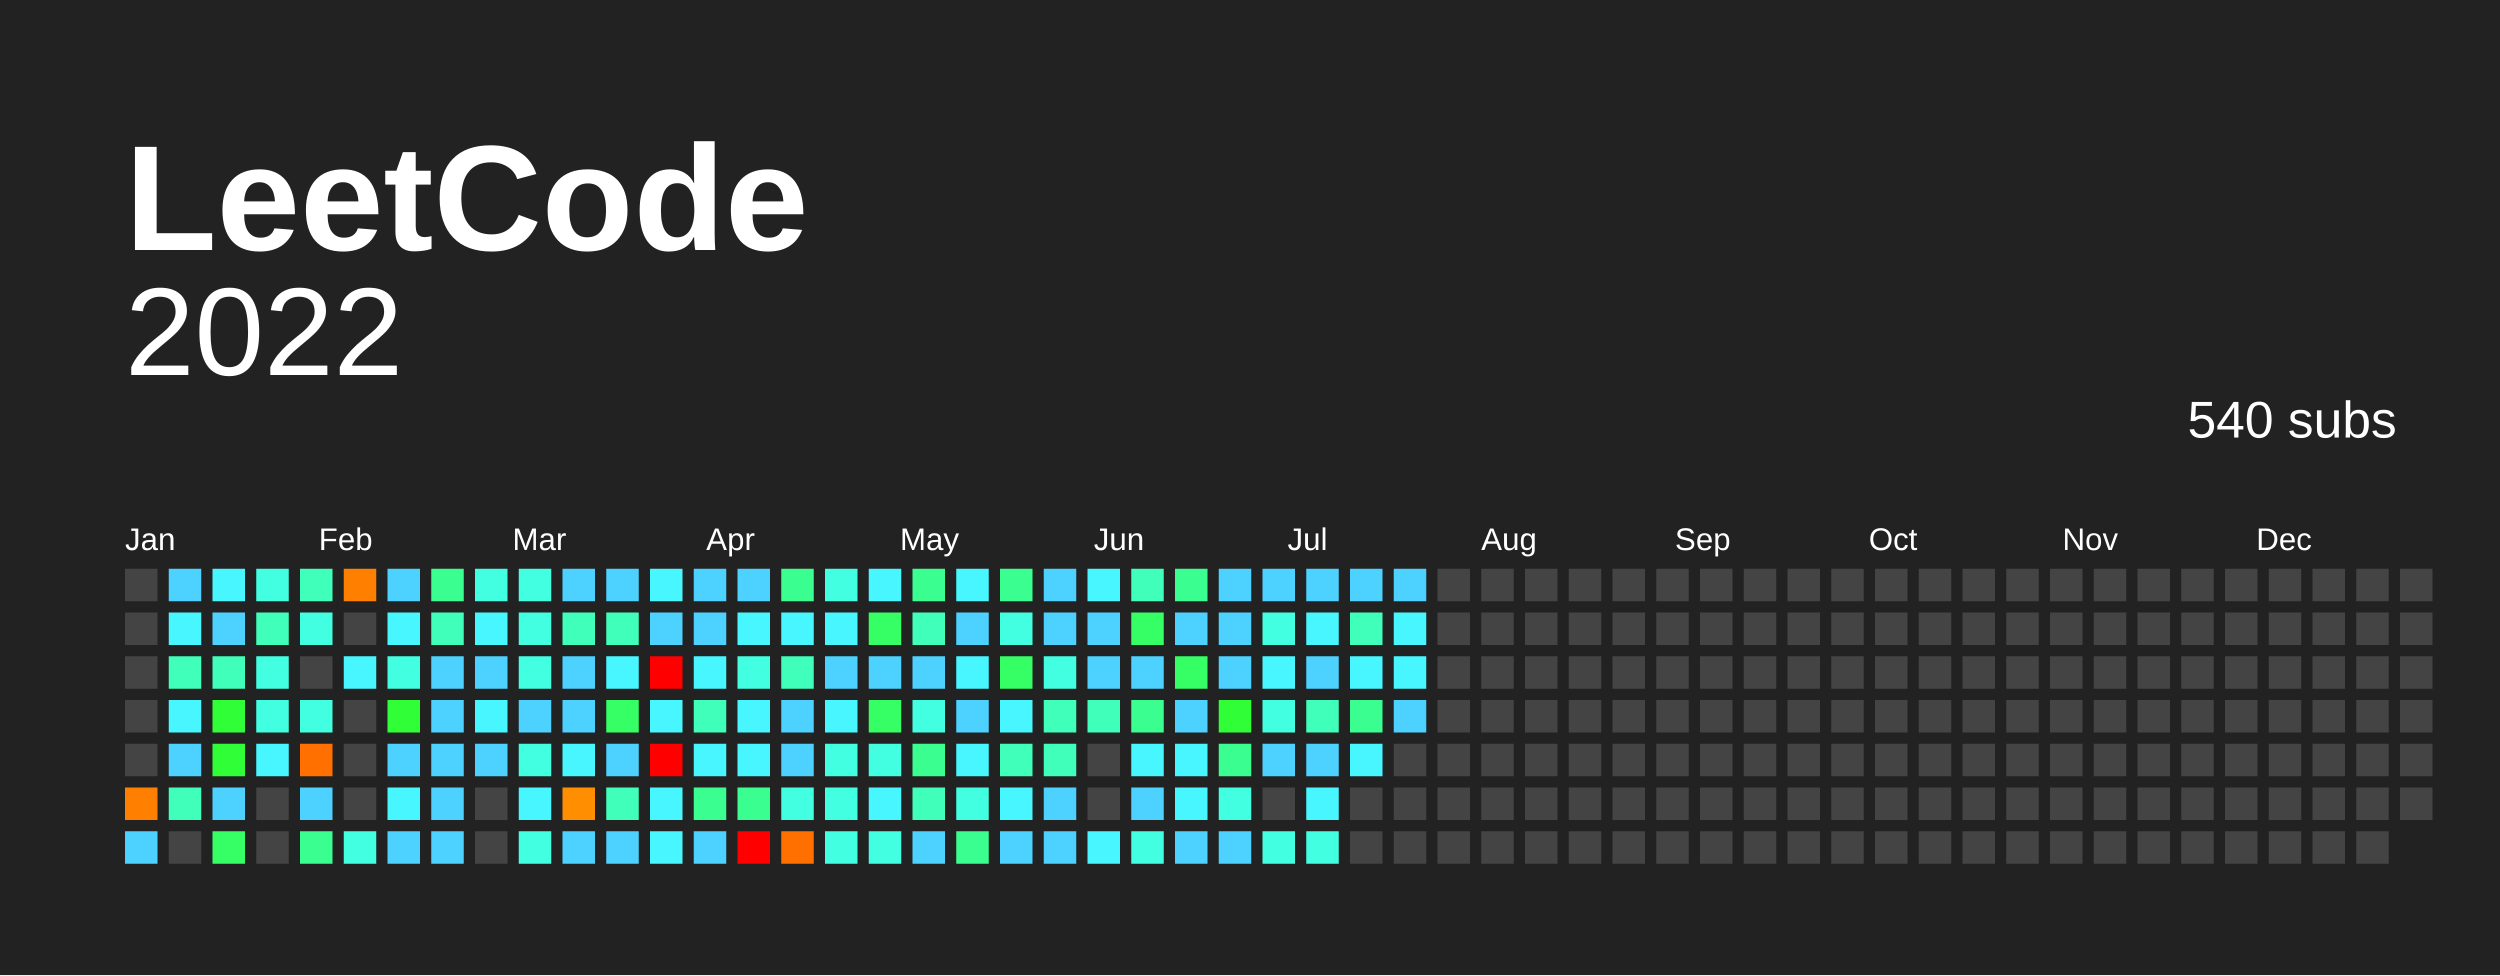
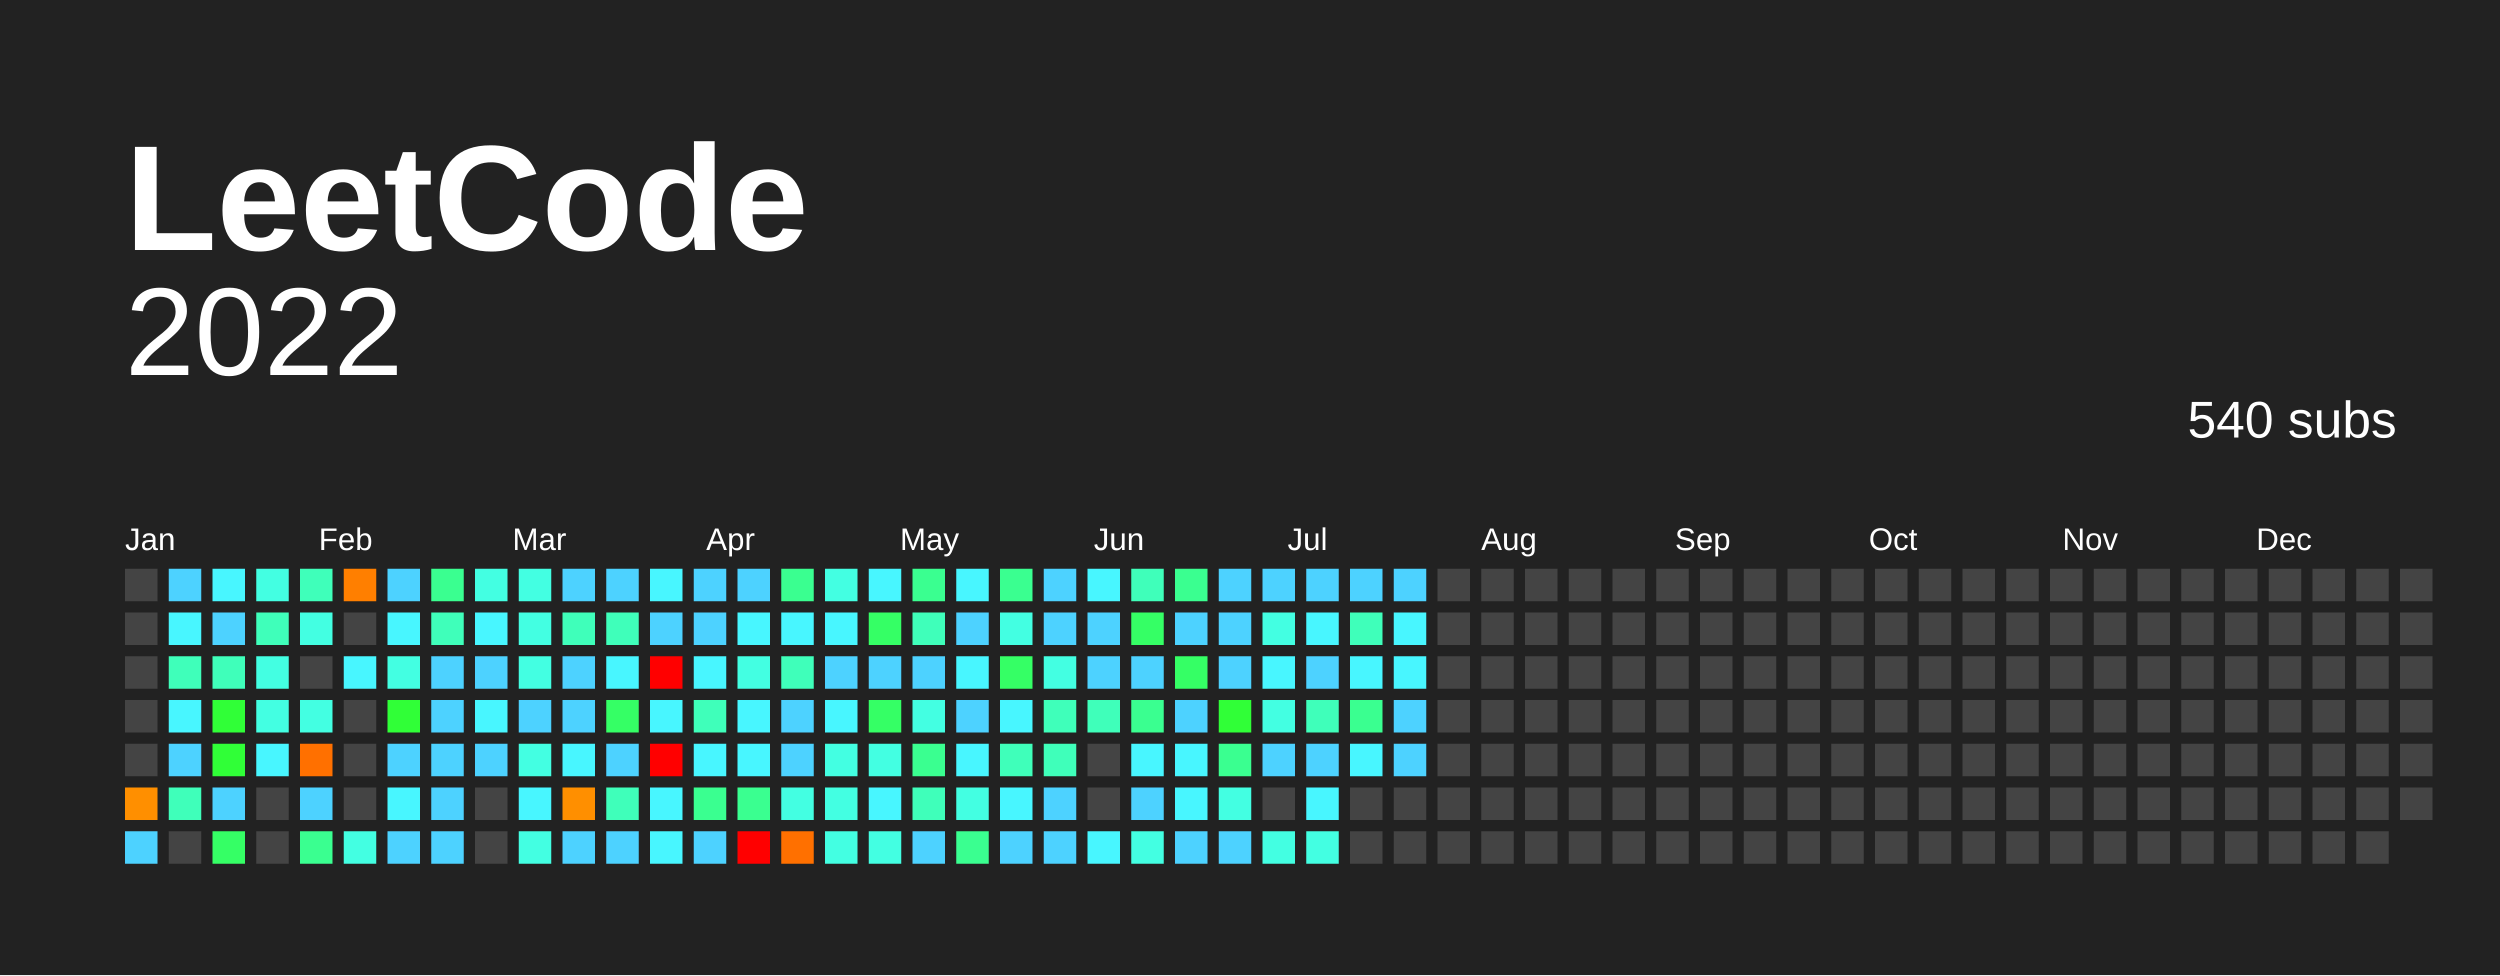
<svg xmlns="http://www.w3.org/2000/svg" baseProfile="full" height="78mm" version="1.1" viewBox="0,0,200,78" width="200mm">
  <defs />
  <rect fill="#222222" height="78" width="200" x="0" y="0" />
  <text fill="#FFFFFF" style="font-size:12px; font-family:Arial; font-weight:bold;" x="10" y="20"> LeetCode</text>
  <text alignment-baseline="hanging" fill="#FFFFFF" style="font-size:10.0px; font-family:Arial;" x="10" y="30">2022</text>
  <text alignment-baseline="hanging" fill="#FFFFFF" style="font-size:4.125px; font-family:Arial;" x="175" y="35">540 subs</text>
  <text fill="#FFFFFF" style="font-size:2.5px; font-family:Arial" x="10.0" y="44">Jan</text>
  <text fill="#FFFFFF" style="font-size:2.5px; font-family:Arial" x="25.5" y="44">Feb</text>
  <text fill="#FFFFFF" style="font-size:2.5px; font-family:Arial" x="41.0" y="44">Mar</text>
  <text fill="#FFFFFF" style="font-size:2.5px; font-family:Arial" x="56.5" y="44">Apr</text>
  <text fill="#FFFFFF" style="font-size:2.5px; font-family:Arial" x="72.0" y="44">May</text>
  <text fill="#FFFFFF" style="font-size:2.5px; font-family:Arial" x="87.5" y="44">Jun</text>
  <text fill="#FFFFFF" style="font-size:2.5px; font-family:Arial" x="103.0" y="44">Jul</text>
  <text fill="#FFFFFF" style="font-size:2.5px; font-family:Arial" x="118.5" y="44">Aug</text>
  <text fill="#FFFFFF" style="font-size:2.5px; font-family:Arial" x="134.0" y="44">Sep</text>
  <text fill="#FFFFFF" style="font-size:2.5px; font-family:Arial" x="149.5" y="44">Oct</text>
  <text fill="#FFFFFF" style="font-size:2.5px; font-family:Arial" x="165.0" y="44">Nov</text>
  <text fill="#FFFFFF" style="font-size:2.5px; font-family:Arial" x="180.5" y="44">Dec</text>
  <rect fill="#444444" height="2.6" width="2.6" x="10.0" y="45.5" />
  <rect fill="#444444" height="2.6" width="2.6" x="10.0" y="49.0" />
  <rect fill="#444444" height="2.6" width="2.6" x="10.0" y="52.5" />
  <rect fill="#444444" height="2.6" width="2.6" x="10.0" y="56.0" />
  <rect fill="#444444" height="2.6" width="2.6" x="10.0" y="59.5" />
-   <rect fill="#ff7f00" height="2.6" width="2.6" x="10.0" y="63.0" />
+   <rect fill="#ff8f00" height="2.6" width="2.6" x="10.0" y="63.0" />
  <rect fill="#4dd2ff" height="2.6" width="2.6" x="10.0" y="66.5" />
  <rect fill="#4dd2ff" height="2.6" width="2.6" x="13.5" y="45.5" />
  <rect fill="#48f6ff" height="2.6" width="2.6" x="13.5" y="49.0" />
  <rect fill="#3fffba" height="2.6" width="2.6" x="13.5" y="52.5" />
  <rect fill="#48f6ff" height="2.6" width="2.6" x="13.5" y="56.0" />
  <rect fill="#4dd2ff" height="2.6" width="2.6" x="13.5" y="59.5" />
  <rect fill="#3fffba" height="2.6" width="2.6" x="13.5" y="63.0" />
  <rect fill="#444444" height="2.6" width="2.6" x="13.5" y="66.5" />
  <rect fill="#48f6ff" height="2.6" width="2.6" x="17.0" y="45.5" />
  <rect fill="#4dd2ff" height="2.6" width="2.6" x="17.0" y="49.0" />
  <rect fill="#3fffba" height="2.6" width="2.6" x="17.0" y="52.5" />
  <rect fill="#30ff37" height="2.6" width="2.6" x="17.0" y="56.0" />
  <rect fill="#30ff37" height="2.6" width="2.6" x="17.0" y="59.5" />
  <rect fill="#4dd2ff" height="2.6" width="2.6" x="17.0" y="63.0" />
  <rect fill="#35ff65" height="2.6" width="2.6" x="17.0" y="66.5" />
  <rect fill="#43ffe2" height="2.6" width="2.6" x="20.5" y="45.5" />
  <rect fill="#3fffba" height="2.6" width="2.6" x="20.5" y="49.0" />
  <rect fill="#43ffe2" height="2.6" width="2.6" x="20.5" y="52.5" />
  <rect fill="#43ffe2" height="2.6" width="2.6" x="20.5" y="56.0" />
  <rect fill="#48f6ff" height="2.6" width="2.6" x="20.5" y="59.5" />
  <rect fill="#444444" height="2.6" width="2.6" x="20.5" y="63.0" />
  <rect fill="#444444" height="2.6" width="2.6" x="20.5" y="66.5" />
  <rect fill="#3fffba" height="2.6" width="2.6" x="24.0" y="45.5" />
  <rect fill="#43ffe2" height="2.6" width="2.6" x="24.0" y="49.0" />
  <rect fill="#444444" height="2.6" width="2.6" x="24.0" y="52.5" />
  <rect fill="#43ffe2" height="2.6" width="2.6" x="24.0" y="56.0" />
  <rect fill="#ff7000" height="2.6" width="2.6" x="24.0" y="59.5" />
  <rect fill="#4dd2ff" height="2.6" width="2.6" x="24.0" y="63.0" />
  <rect fill="#3aff90" height="2.6" width="2.6" x="24.0" y="66.5" />
  <rect fill="#ff7f00" height="2.6" width="2.6" x="27.5" y="45.5" />
  <rect fill="#444444" height="2.6" width="2.6" x="27.5" y="49.0" />
  <rect fill="#48f6ff" height="2.6" width="2.6" x="27.5" y="52.5" />
  <rect fill="#444444" height="2.6" width="2.6" x="27.5" y="56.0" />
  <rect fill="#444444" height="2.6" width="2.6" x="27.5" y="59.5" />
  <rect fill="#444444" height="2.6" width="2.6" x="27.5" y="63.0" />
  <rect fill="#43ffe2" height="2.6" width="2.6" x="27.5" y="66.5" />
  <rect fill="#4dd2ff" height="2.6" width="2.6" x="31.0" y="45.5" />
  <rect fill="#48f6ff" height="2.6" width="2.6" x="31.0" y="49.0" />
  <rect fill="#43ffe2" height="2.6" width="2.6" x="31.0" y="52.5" />
  <rect fill="#30ff37" height="2.6" width="2.6" x="31.0" y="56.0" />
  <rect fill="#4dd2ff" height="2.6" width="2.6" x="31.0" y="59.5" />
  <rect fill="#48f6ff" height="2.6" width="2.6" x="31.0" y="63.0" />
  <rect fill="#4dd2ff" height="2.6" width="2.6" x="31.0" y="66.5" />
  <rect fill="#3aff90" height="2.6" width="2.6" x="34.5" y="45.5" />
  <rect fill="#3fffba" height="2.6" width="2.6" x="34.5" y="49.0" />
  <rect fill="#4dd2ff" height="2.6" width="2.6" x="34.5" y="52.5" />
  <rect fill="#4dd2ff" height="2.6" width="2.6" x="34.5" y="56.0" />
  <rect fill="#4dd2ff" height="2.6" width="2.6" x="34.5" y="59.5" />
  <rect fill="#4dd2ff" height="2.6" width="2.6" x="34.5" y="63.0" />
  <rect fill="#4dd2ff" height="2.6" width="2.6" x="34.5" y="66.5" />
  <rect fill="#43ffe2" height="2.6" width="2.6" x="38.0" y="45.5" />
  <rect fill="#48f6ff" height="2.6" width="2.6" x="38.0" y="49.0" />
  <rect fill="#4dd2ff" height="2.6" width="2.6" x="38.0" y="52.5" />
  <rect fill="#48f6ff" height="2.6" width="2.6" x="38.0" y="56.0" />
  <rect fill="#4dd2ff" height="2.6" width="2.6" x="38.0" y="59.5" />
  <rect fill="#444444" height="2.6" width="2.6" x="38.0" y="63.0" />
  <rect fill="#444444" height="2.6" width="2.6" x="38.0" y="66.5" />
  <rect fill="#43ffe2" height="2.6" width="2.6" x="41.5" y="45.5" />
  <rect fill="#43ffe2" height="2.6" width="2.6" x="41.5" y="49.0" />
  <rect fill="#43ffe2" height="2.6" width="2.6" x="41.5" y="52.5" />
  <rect fill="#4dd2ff" height="2.6" width="2.6" x="41.5" y="56.0" />
  <rect fill="#43ffe2" height="2.6" width="2.6" x="41.5" y="59.5" />
  <rect fill="#48f6ff" height="2.6" width="2.6" x="41.5" y="63.0" />
  <rect fill="#43ffe2" height="2.6" width="2.6" x="41.5" y="66.5" />
  <rect fill="#4dd2ff" height="2.6" width="2.6" x="45.0" y="45.5" />
  <rect fill="#3fffba" height="2.6" width="2.6" x="45.0" y="49.0" />
  <rect fill="#4dd2ff" height="2.6" width="2.6" x="45.0" y="52.5" />
  <rect fill="#4dd2ff" height="2.6" width="2.6" x="45.0" y="56.0" />
  <rect fill="#48f6ff" height="2.6" width="2.6" x="45.0" y="59.5" />
  <rect fill="#ff8f00" height="2.6" width="2.6" x="45.0" y="63.0" />
  <rect fill="#4dd2ff" height="2.6" width="2.6" x="45.0" y="66.5" />
  <rect fill="#4dd2ff" height="2.6" width="2.6" x="48.5" y="45.5" />
  <rect fill="#3fffba" height="2.6" width="2.6" x="48.5" y="49.0" />
  <rect fill="#48f6ff" height="2.6" width="2.6" x="48.5" y="52.5" />
  <rect fill="#35ff65" height="2.6" width="2.6" x="48.5" y="56.0" />
  <rect fill="#4dd2ff" height="2.6" width="2.6" x="48.5" y="59.5" />
  <rect fill="#3fffba" height="2.6" width="2.6" x="48.5" y="63.0" />
  <rect fill="#4dd2ff" height="2.6" width="2.6" x="48.5" y="66.5" />
  <rect fill="#48f6ff" height="2.6" width="2.6" x="52.0" y="45.5" />
  <rect fill="#4dd2ff" height="2.6" width="2.6" x="52.0" y="49.0" />
  <rect fill="red" height="2.6" width="2.6" x="52.0" y="52.5" />
  <rect fill="#48f6ff" height="2.6" width="2.6" x="52.0" y="56.0" />
  <rect fill="red" height="2.6" width="2.6" x="52.0" y="59.5" />
  <rect fill="#48f6ff" height="2.6" width="2.6" x="52.0" y="63.0" />
  <rect fill="#48f6ff" height="2.6" width="2.6" x="52.0" y="66.5" />
  <rect fill="#4dd2ff" height="2.6" width="2.6" x="55.5" y="45.5" />
  <rect fill="#4dd2ff" height="2.6" width="2.6" x="55.5" y="49.0" />
  <rect fill="#48f6ff" height="2.6" width="2.6" x="55.5" y="52.5" />
  <rect fill="#3fffba" height="2.6" width="2.6" x="55.5" y="56.0" />
  <rect fill="#48f6ff" height="2.6" width="2.6" x="55.5" y="59.5" />
  <rect fill="#3aff90" height="2.6" width="2.6" x="55.5" y="63.0" />
  <rect fill="#4dd2ff" height="2.6" width="2.6" x="55.5" y="66.5" />
  <rect fill="#4dd2ff" height="2.6" width="2.6" x="59.0" y="45.5" />
  <rect fill="#48f6ff" height="2.6" width="2.6" x="59.0" y="49.0" />
  <rect fill="#43ffe2" height="2.6" width="2.6" x="59.0" y="52.5" />
  <rect fill="#48f6ff" height="2.6" width="2.6" x="59.0" y="56.0" />
  <rect fill="#48f6ff" height="2.6" width="2.6" x="59.0" y="59.5" />
  <rect fill="#3aff90" height="2.6" width="2.6" x="59.0" y="63.0" />
  <rect fill="red" height="2.6" width="2.6" x="59.0" y="66.5" />
  <rect fill="#3aff90" height="2.6" width="2.6" x="62.5" y="45.5" />
  <rect fill="#48f6ff" height="2.6" width="2.6" x="62.5" y="49.0" />
  <rect fill="#3fffba" height="2.6" width="2.6" x="62.5" y="52.5" />
  <rect fill="#4dd2ff" height="2.6" width="2.6" x="62.5" y="56.0" />
  <rect fill="#4dd2ff" height="2.6" width="2.6" x="62.5" y="59.5" />
  <rect fill="#43ffe2" height="2.6" width="2.6" x="62.5" y="63.0" />
  <rect fill="#ff7000" height="2.6" width="2.6" x="62.5" y="66.5" />
  <rect fill="#43ffe2" height="2.6" width="2.6" x="66.0" y="45.5" />
  <rect fill="#48f6ff" height="2.6" width="2.6" x="66.0" y="49.0" />
  <rect fill="#4dd2ff" height="2.6" width="2.6" x="66.0" y="52.5" />
  <rect fill="#48f6ff" height="2.6" width="2.6" x="66.0" y="56.0" />
  <rect fill="#43ffe2" height="2.6" width="2.6" x="66.0" y="59.5" />
  <rect fill="#43ffe2" height="2.6" width="2.6" x="66.0" y="63.0" />
  <rect fill="#43ffe2" height="2.6" width="2.6" x="66.0" y="66.5" />
  <rect fill="#48f6ff" height="2.6" width="2.6" x="69.5" y="45.5" />
  <rect fill="#35ff65" height="2.6" width="2.6" x="69.5" y="49.0" />
  <rect fill="#4dd2ff" height="2.6" width="2.6" x="69.5" y="52.5" />
  <rect fill="#35ff65" height="2.6" width="2.6" x="69.5" y="56.0" />
  <rect fill="#43ffe2" height="2.6" width="2.6" x="69.5" y="59.5" />
  <rect fill="#48f6ff" height="2.6" width="2.6" x="69.5" y="63.0" />
  <rect fill="#43ffe2" height="2.6" width="2.6" x="69.5" y="66.5" />
  <rect fill="#3aff90" height="2.6" width="2.6" x="73.0" y="45.5" />
  <rect fill="#3fffba" height="2.6" width="2.6" x="73.0" y="49.0" />
  <rect fill="#4dd2ff" height="2.6" width="2.6" x="73.0" y="52.5" />
  <rect fill="#43ffe2" height="2.6" width="2.6" x="73.0" y="56.0" />
  <rect fill="#3aff90" height="2.6" width="2.6" x="73.0" y="59.5" />
  <rect fill="#3fffba" height="2.6" width="2.6" x="73.0" y="63.0" />
  <rect fill="#4dd2ff" height="2.6" width="2.6" x="73.0" y="66.5" />
  <rect fill="#48f6ff" height="2.6" width="2.6" x="76.5" y="45.5" />
  <rect fill="#4dd2ff" height="2.6" width="2.6" x="76.5" y="49.0" />
  <rect fill="#48f6ff" height="2.6" width="2.6" x="76.5" y="52.5" />
  <rect fill="#4dd2ff" height="2.6" width="2.6" x="76.5" y="56.0" />
  <rect fill="#48f6ff" height="2.6" width="2.6" x="76.5" y="59.5" />
  <rect fill="#43ffe2" height="2.6" width="2.6" x="76.5" y="63.0" />
  <rect fill="#3aff90" height="2.6" width="2.6" x="76.5" y="66.5" />
  <rect fill="#3aff90" height="2.6" width="2.6" x="80.0" y="45.5" />
  <rect fill="#43ffe2" height="2.6" width="2.6" x="80.0" y="49.0" />
  <rect fill="#35ff65" height="2.6" width="2.6" x="80.0" y="52.5" />
  <rect fill="#48f6ff" height="2.6" width="2.6" x="80.0" y="56.0" />
  <rect fill="#3fffba" height="2.6" width="2.6" x="80.0" y="59.5" />
  <rect fill="#48f6ff" height="2.6" width="2.6" x="80.0" y="63.0" />
  <rect fill="#4dd2ff" height="2.6" width="2.6" x="80.0" y="66.5" />
  <rect fill="#4dd2ff" height="2.6" width="2.6" x="83.5" y="45.5" />
  <rect fill="#4dd2ff" height="2.6" width="2.6" x="83.5" y="49.0" />
  <rect fill="#43ffe2" height="2.6" width="2.6" x="83.5" y="52.5" />
  <rect fill="#3fffba" height="2.6" width="2.6" x="83.5" y="56.0" />
  <rect fill="#3fffba" height="2.6" width="2.6" x="83.5" y="59.5" />
  <rect fill="#4dd2ff" height="2.6" width="2.6" x="83.5" y="63.0" />
  <rect fill="#4dd2ff" height="2.6" width="2.6" x="83.5" y="66.5" />
  <rect fill="#48f6ff" height="2.6" width="2.6" x="87.0" y="45.5" />
  <rect fill="#4dd2ff" height="2.6" width="2.6" x="87.0" y="49.0" />
  <rect fill="#4dd2ff" height="2.6" width="2.6" x="87.0" y="52.5" />
  <rect fill="#3fffba" height="2.6" width="2.6" x="87.0" y="56.0" />
  <rect fill="#444444" height="2.6" width="2.6" x="87.0" y="59.5" />
  <rect fill="#444444" height="2.6" width="2.6" x="87.0" y="63.0" />
  <rect fill="#48f6ff" height="2.6" width="2.6" x="87.0" y="66.5" />
  <rect fill="#3fffba" height="2.6" width="2.6" x="90.5" y="45.5" />
  <rect fill="#35ff65" height="2.6" width="2.6" x="90.5" y="49.0" />
  <rect fill="#4dd2ff" height="2.6" width="2.6" x="90.5" y="52.5" />
  <rect fill="#3aff90" height="2.6" width="2.6" x="90.5" y="56.0" />
  <rect fill="#48f6ff" height="2.6" width="2.6" x="90.5" y="59.5" />
  <rect fill="#4dd2ff" height="2.6" width="2.6" x="90.5" y="63.0" />
  <rect fill="#43ffe2" height="2.6" width="2.6" x="90.5" y="66.5" />
  <rect fill="#3aff90" height="2.6" width="2.6" x="94.0" y="45.5" />
  <rect fill="#4dd2ff" height="2.6" width="2.6" x="94.0" y="49.0" />
  <rect fill="#35ff65" height="2.6" width="2.6" x="94.0" y="52.5" />
  <rect fill="#4dd2ff" height="2.6" width="2.6" x="94.0" y="56.0" />
  <rect fill="#48f6ff" height="2.6" width="2.6" x="94.0" y="59.5" />
  <rect fill="#48f6ff" height="2.6" width="2.6" x="94.0" y="63.0" />
  <rect fill="#4dd2ff" height="2.6" width="2.6" x="94.0" y="66.5" />
  <rect fill="#4dd2ff" height="2.6" width="2.6" x="97.5" y="45.5" />
  <rect fill="#4dd2ff" height="2.6" width="2.6" x="97.5" y="49.0" />
  <rect fill="#4dd2ff" height="2.6" width="2.6" x="97.5" y="52.5" />
  <rect fill="#30ff37" height="2.6" width="2.6" x="97.5" y="56.0" />
  <rect fill="#3aff90" height="2.6" width="2.6" x="97.5" y="59.5" />
  <rect fill="#43ffe2" height="2.6" width="2.6" x="97.5" y="63.0" />
  <rect fill="#4dd2ff" height="2.6" width="2.6" x="97.5" y="66.5" />
  <rect fill="#4dd2ff" height="2.6" width="2.6" x="101.0" y="45.5" />
  <rect fill="#43ffe2" height="2.6" width="2.6" x="101.0" y="49.0" />
  <rect fill="#48f6ff" height="2.6" width="2.6" x="101.0" y="52.5" />
  <rect fill="#43ffe2" height="2.6" width="2.6" x="101.0" y="56.0" />
  <rect fill="#4dd2ff" height="2.6" width="2.6" x="101.0" y="59.5" />
  <rect fill="#444444" height="2.6" width="2.6" x="101.0" y="63.0" />
  <rect fill="#43ffe2" height="2.6" width="2.6" x="101.0" y="66.5" />
  <rect fill="#4dd2ff" height="2.6" width="2.6" x="104.5" y="45.5" />
  <rect fill="#48f6ff" height="2.6" width="2.6" x="104.5" y="49.0" />
  <rect fill="#4dd2ff" height="2.6" width="2.6" x="104.5" y="52.5" />
  <rect fill="#3fffba" height="2.6" width="2.6" x="104.5" y="56.0" />
  <rect fill="#4dd2ff" height="2.6" width="2.6" x="104.5" y="59.5" />
  <rect fill="#48f6ff" height="2.6" width="2.6" x="104.5" y="63.0" />
  <rect fill="#43ffe2" height="2.6" width="2.6" x="104.5" y="66.5" />
  <rect fill="#4dd2ff" height="2.6" width="2.6" x="108.0" y="45.5" />
  <rect fill="#3fffba" height="2.6" width="2.6" x="108.0" y="49.0" />
  <rect fill="#48f6ff" height="2.6" width="2.6" x="108.0" y="52.5" />
  <rect fill="#3aff90" height="2.6" width="2.6" x="108.0" y="56.0" />
  <rect fill="#48f6ff" height="2.6" width="2.6" x="108.0" y="59.5" />
  <rect fill="#444444" height="2.6" width="2.6" x="108.0" y="63.0" />
  <rect fill="#444444" height="2.6" width="2.6" x="108.0" y="66.5" />
  <rect fill="#4dd2ff" height="2.6" width="2.6" x="111.5" y="45.5" />
  <rect fill="#48f6ff" height="2.6" width="2.6" x="111.5" y="49.0" />
  <rect fill="#48f6ff" height="2.6" width="2.6" x="111.5" y="52.5" />
  <rect fill="#4dd2ff" height="2.6" width="2.6" x="111.5" y="56.0" />
-   <rect fill="#444444" height="2.6" width="2.6" x="111.5" y="59.5" />
+   <rect fill="#4dd2ff" height="2.6" width="2.6" x="111.5" y="59.5" />
  <rect fill="#444444" height="2.6" width="2.6" x="111.5" y="63.0" />
  <rect fill="#444444" height="2.6" width="2.6" x="111.5" y="66.5" />
  <rect fill="#444444" height="2.6" width="2.6" x="115.0" y="45.5" />
  <rect fill="#444444" height="2.6" width="2.6" x="115.0" y="49.0" />
  <rect fill="#444444" height="2.6" width="2.6" x="115.0" y="52.5" />
  <rect fill="#444444" height="2.6" width="2.6" x="115.0" y="56.0" />
  <rect fill="#444444" height="2.6" width="2.6" x="115.0" y="59.5" />
  <rect fill="#444444" height="2.6" width="2.6" x="115.0" y="63.0" />
  <rect fill="#444444" height="2.6" width="2.6" x="115.0" y="66.5" />
  <rect fill="#444444" height="2.6" width="2.6" x="118.5" y="45.5" />
  <rect fill="#444444" height="2.6" width="2.6" x="118.5" y="49.0" />
  <rect fill="#444444" height="2.6" width="2.6" x="118.5" y="52.5" />
  <rect fill="#444444" height="2.6" width="2.6" x="118.5" y="56.0" />
  <rect fill="#444444" height="2.6" width="2.6" x="118.5" y="59.5" />
  <rect fill="#444444" height="2.6" width="2.6" x="118.5" y="63.0" />
  <rect fill="#444444" height="2.6" width="2.6" x="118.5" y="66.5" />
  <rect fill="#444444" height="2.6" width="2.6" x="122.0" y="45.5" />
  <rect fill="#444444" height="2.6" width="2.6" x="122.0" y="49.0" />
  <rect fill="#444444" height="2.6" width="2.6" x="122.0" y="52.5" />
  <rect fill="#444444" height="2.6" width="2.6" x="122.0" y="56.0" />
  <rect fill="#444444" height="2.6" width="2.6" x="122.0" y="59.5" />
  <rect fill="#444444" height="2.6" width="2.6" x="122.0" y="63.0" />
  <rect fill="#444444" height="2.6" width="2.6" x="122.0" y="66.5" />
  <rect fill="#444444" height="2.6" width="2.6" x="125.5" y="45.5" />
  <rect fill="#444444" height="2.6" width="2.6" x="125.5" y="49.0" />
  <rect fill="#444444" height="2.6" width="2.6" x="125.5" y="52.5" />
  <rect fill="#444444" height="2.6" width="2.6" x="125.5" y="56.0" />
  <rect fill="#444444" height="2.6" width="2.6" x="125.5" y="59.5" />
  <rect fill="#444444" height="2.6" width="2.6" x="125.5" y="63.0" />
  <rect fill="#444444" height="2.6" width="2.6" x="125.5" y="66.5" />
  <rect fill="#444444" height="2.6" width="2.6" x="129.0" y="45.5" />
  <rect fill="#444444" height="2.6" width="2.6" x="129.0" y="49.0" />
  <rect fill="#444444" height="2.6" width="2.6" x="129.0" y="52.5" />
  <rect fill="#444444" height="2.6" width="2.6" x="129.0" y="56.0" />
  <rect fill="#444444" height="2.6" width="2.6" x="129.0" y="59.5" />
  <rect fill="#444444" height="2.6" width="2.6" x="129.0" y="63.0" />
  <rect fill="#444444" height="2.6" width="2.6" x="129.0" y="66.5" />
  <rect fill="#444444" height="2.6" width="2.6" x="132.5" y="45.5" />
  <rect fill="#444444" height="2.6" width="2.6" x="132.5" y="49.0" />
  <rect fill="#444444" height="2.6" width="2.6" x="132.5" y="52.5" />
  <rect fill="#444444" height="2.6" width="2.6" x="132.5" y="56.0" />
  <rect fill="#444444" height="2.6" width="2.6" x="132.5" y="59.5" />
  <rect fill="#444444" height="2.6" width="2.6" x="132.5" y="63.0" />
  <rect fill="#444444" height="2.6" width="2.6" x="132.5" y="66.5" />
  <rect fill="#444444" height="2.6" width="2.6" x="136.0" y="45.5" />
  <rect fill="#444444" height="2.6" width="2.6" x="136.0" y="49.0" />
  <rect fill="#444444" height="2.6" width="2.6" x="136.0" y="52.5" />
  <rect fill="#444444" height="2.6" width="2.6" x="136.0" y="56.0" />
  <rect fill="#444444" height="2.6" width="2.6" x="136.0" y="59.5" />
  <rect fill="#444444" height="2.6" width="2.6" x="136.0" y="63.0" />
  <rect fill="#444444" height="2.6" width="2.6" x="136.0" y="66.5" />
  <rect fill="#444444" height="2.6" width="2.6" x="139.5" y="45.5" />
  <rect fill="#444444" height="2.6" width="2.6" x="139.5" y="49.0" />
  <rect fill="#444444" height="2.6" width="2.6" x="139.5" y="52.5" />
  <rect fill="#444444" height="2.6" width="2.6" x="139.5" y="56.0" />
  <rect fill="#444444" height="2.6" width="2.6" x="139.5" y="59.5" />
  <rect fill="#444444" height="2.6" width="2.6" x="139.5" y="63.0" />
  <rect fill="#444444" height="2.6" width="2.6" x="139.5" y="66.5" />
  <rect fill="#444444" height="2.6" width="2.6" x="143.0" y="45.5" />
  <rect fill="#444444" height="2.6" width="2.6" x="143.0" y="49.0" />
  <rect fill="#444444" height="2.6" width="2.6" x="143.0" y="52.5" />
  <rect fill="#444444" height="2.6" width="2.6" x="143.0" y="56.0" />
  <rect fill="#444444" height="2.6" width="2.6" x="143.0" y="59.5" />
  <rect fill="#444444" height="2.6" width="2.6" x="143.0" y="63.0" />
  <rect fill="#444444" height="2.6" width="2.6" x="143.0" y="66.5" />
  <rect fill="#444444" height="2.6" width="2.6" x="146.5" y="45.5" />
  <rect fill="#444444" height="2.6" width="2.6" x="146.5" y="49.0" />
  <rect fill="#444444" height="2.6" width="2.6" x="146.5" y="52.5" />
  <rect fill="#444444" height="2.6" width="2.6" x="146.5" y="56.0" />
  <rect fill="#444444" height="2.6" width="2.6" x="146.5" y="59.5" />
  <rect fill="#444444" height="2.6" width="2.6" x="146.5" y="63.0" />
  <rect fill="#444444" height="2.6" width="2.6" x="146.5" y="66.5" />
  <rect fill="#444444" height="2.6" width="2.6" x="150.0" y="45.5" />
  <rect fill="#444444" height="2.6" width="2.6" x="150.0" y="49.0" />
  <rect fill="#444444" height="2.6" width="2.6" x="150.0" y="52.5" />
  <rect fill="#444444" height="2.6" width="2.6" x="150.0" y="56.0" />
  <rect fill="#444444" height="2.6" width="2.6" x="150.0" y="59.5" />
  <rect fill="#444444" height="2.6" width="2.6" x="150.0" y="63.0" />
  <rect fill="#444444" height="2.6" width="2.6" x="150.0" y="66.5" />
  <rect fill="#444444" height="2.6" width="2.6" x="153.5" y="45.5" />
  <rect fill="#444444" height="2.6" width="2.6" x="153.5" y="49.0" />
  <rect fill="#444444" height="2.6" width="2.6" x="153.5" y="52.5" />
  <rect fill="#444444" height="2.6" width="2.6" x="153.5" y="56.0" />
  <rect fill="#444444" height="2.6" width="2.6" x="153.5" y="59.5" />
  <rect fill="#444444" height="2.6" width="2.6" x="153.5" y="63.0" />
  <rect fill="#444444" height="2.6" width="2.6" x="153.5" y="66.5" />
  <rect fill="#444444" height="2.6" width="2.6" x="157.0" y="45.5" />
  <rect fill="#444444" height="2.6" width="2.6" x="157.0" y="49.0" />
  <rect fill="#444444" height="2.6" width="2.6" x="157.0" y="52.5" />
  <rect fill="#444444" height="2.6" width="2.6" x="157.0" y="56.0" />
  <rect fill="#444444" height="2.6" width="2.6" x="157.0" y="59.5" />
  <rect fill="#444444" height="2.6" width="2.6" x="157.0" y="63.0" />
  <rect fill="#444444" height="2.6" width="2.6" x="157.0" y="66.5" />
  <rect fill="#444444" height="2.6" width="2.6" x="160.5" y="45.5" />
  <rect fill="#444444" height="2.6" width="2.6" x="160.5" y="49.0" />
  <rect fill="#444444" height="2.6" width="2.6" x="160.5" y="52.5" />
  <rect fill="#444444" height="2.6" width="2.6" x="160.5" y="56.0" />
  <rect fill="#444444" height="2.6" width="2.6" x="160.5" y="59.5" />
  <rect fill="#444444" height="2.6" width="2.6" x="160.5" y="63.0" />
  <rect fill="#444444" height="2.6" width="2.6" x="160.5" y="66.5" />
  <rect fill="#444444" height="2.6" width="2.6" x="164.0" y="45.5" />
  <rect fill="#444444" height="2.6" width="2.6" x="164.0" y="49.0" />
  <rect fill="#444444" height="2.6" width="2.6" x="164.0" y="52.5" />
  <rect fill="#444444" height="2.6" width="2.6" x="164.0" y="56.0" />
  <rect fill="#444444" height="2.6" width="2.6" x="164.0" y="59.5" />
  <rect fill="#444444" height="2.6" width="2.6" x="164.0" y="63.0" />
  <rect fill="#444444" height="2.6" width="2.6" x="164.0" y="66.5" />
  <rect fill="#444444" height="2.6" width="2.6" x="167.5" y="45.5" />
  <rect fill="#444444" height="2.6" width="2.6" x="167.5" y="49.0" />
  <rect fill="#444444" height="2.6" width="2.6" x="167.5" y="52.5" />
  <rect fill="#444444" height="2.6" width="2.6" x="167.5" y="56.0" />
  <rect fill="#444444" height="2.6" width="2.6" x="167.5" y="59.5" />
  <rect fill="#444444" height="2.6" width="2.6" x="167.5" y="63.0" />
  <rect fill="#444444" height="2.6" width="2.6" x="167.5" y="66.5" />
  <rect fill="#444444" height="2.6" width="2.6" x="171.0" y="45.5" />
  <rect fill="#444444" height="2.6" width="2.6" x="171.0" y="49.0" />
  <rect fill="#444444" height="2.6" width="2.6" x="171.0" y="52.5" />
  <rect fill="#444444" height="2.6" width="2.6" x="171.0" y="56.0" />
  <rect fill="#444444" height="2.6" width="2.6" x="171.0" y="59.5" />
  <rect fill="#444444" height="2.6" width="2.6" x="171.0" y="63.0" />
  <rect fill="#444444" height="2.6" width="2.6" x="171.0" y="66.5" />
  <rect fill="#444444" height="2.6" width="2.6" x="174.5" y="45.5" />
  <rect fill="#444444" height="2.6" width="2.6" x="174.5" y="49.0" />
  <rect fill="#444444" height="2.6" width="2.6" x="174.5" y="52.5" />
  <rect fill="#444444" height="2.6" width="2.6" x="174.5" y="56.0" />
  <rect fill="#444444" height="2.6" width="2.6" x="174.5" y="59.5" />
  <rect fill="#444444" height="2.6" width="2.6" x="174.5" y="63.0" />
  <rect fill="#444444" height="2.6" width="2.6" x="174.5" y="66.5" />
  <rect fill="#444444" height="2.6" width="2.6" x="178.0" y="45.5" />
  <rect fill="#444444" height="2.6" width="2.6" x="178.0" y="49.0" />
  <rect fill="#444444" height="2.6" width="2.6" x="178.0" y="52.5" />
  <rect fill="#444444" height="2.6" width="2.6" x="178.0" y="56.0" />
  <rect fill="#444444" height="2.6" width="2.6" x="178.0" y="59.5" />
  <rect fill="#444444" height="2.6" width="2.6" x="178.0" y="63.0" />
  <rect fill="#444444" height="2.6" width="2.6" x="178.0" y="66.5" />
  <rect fill="#444444" height="2.6" width="2.6" x="181.5" y="45.5" />
  <rect fill="#444444" height="2.6" width="2.6" x="181.5" y="49.0" />
  <rect fill="#444444" height="2.6" width="2.6" x="181.5" y="52.5" />
  <rect fill="#444444" height="2.6" width="2.6" x="181.5" y="56.0" />
  <rect fill="#444444" height="2.6" width="2.6" x="181.5" y="59.5" />
  <rect fill="#444444" height="2.6" width="2.6" x="181.5" y="63.0" />
  <rect fill="#444444" height="2.6" width="2.6" x="181.5" y="66.5" />
  <rect fill="#444444" height="2.6" width="2.6" x="185.0" y="45.5" />
  <rect fill="#444444" height="2.6" width="2.6" x="185.0" y="49.0" />
  <rect fill="#444444" height="2.6" width="2.6" x="185.0" y="52.5" />
  <rect fill="#444444" height="2.6" width="2.6" x="185.0" y="56.0" />
  <rect fill="#444444" height="2.6" width="2.6" x="185.0" y="59.5" />
  <rect fill="#444444" height="2.6" width="2.6" x="185.0" y="63.0" />
  <rect fill="#444444" height="2.6" width="2.6" x="185.0" y="66.5" />
  <rect fill="#444444" height="2.6" width="2.6" x="188.5" y="45.5" />
  <rect fill="#444444" height="2.6" width="2.6" x="188.5" y="49.0" />
  <rect fill="#444444" height="2.6" width="2.6" x="188.5" y="52.5" />
  <rect fill="#444444" height="2.6" width="2.6" x="188.5" y="56.0" />
  <rect fill="#444444" height="2.6" width="2.6" x="188.5" y="59.5" />
  <rect fill="#444444" height="2.6" width="2.6" x="188.5" y="63.0" />
  <rect fill="#444444" height="2.6" width="2.6" x="188.5" y="66.5" />
  <rect fill="#444444" height="2.6" width="2.6" x="192.0" y="45.5" />
  <rect fill="#444444" height="2.6" width="2.6" x="192.0" y="49.0" />
  <rect fill="#444444" height="2.6" width="2.6" x="192.0" y="52.5" />
  <rect fill="#444444" height="2.6" width="2.6" x="192.0" y="56.0" />
  <rect fill="#444444" height="2.6" width="2.6" x="192.0" y="59.5" />
  <rect fill="#444444" height="2.6" width="2.6" x="192.0" y="63.0" />
</svg>
